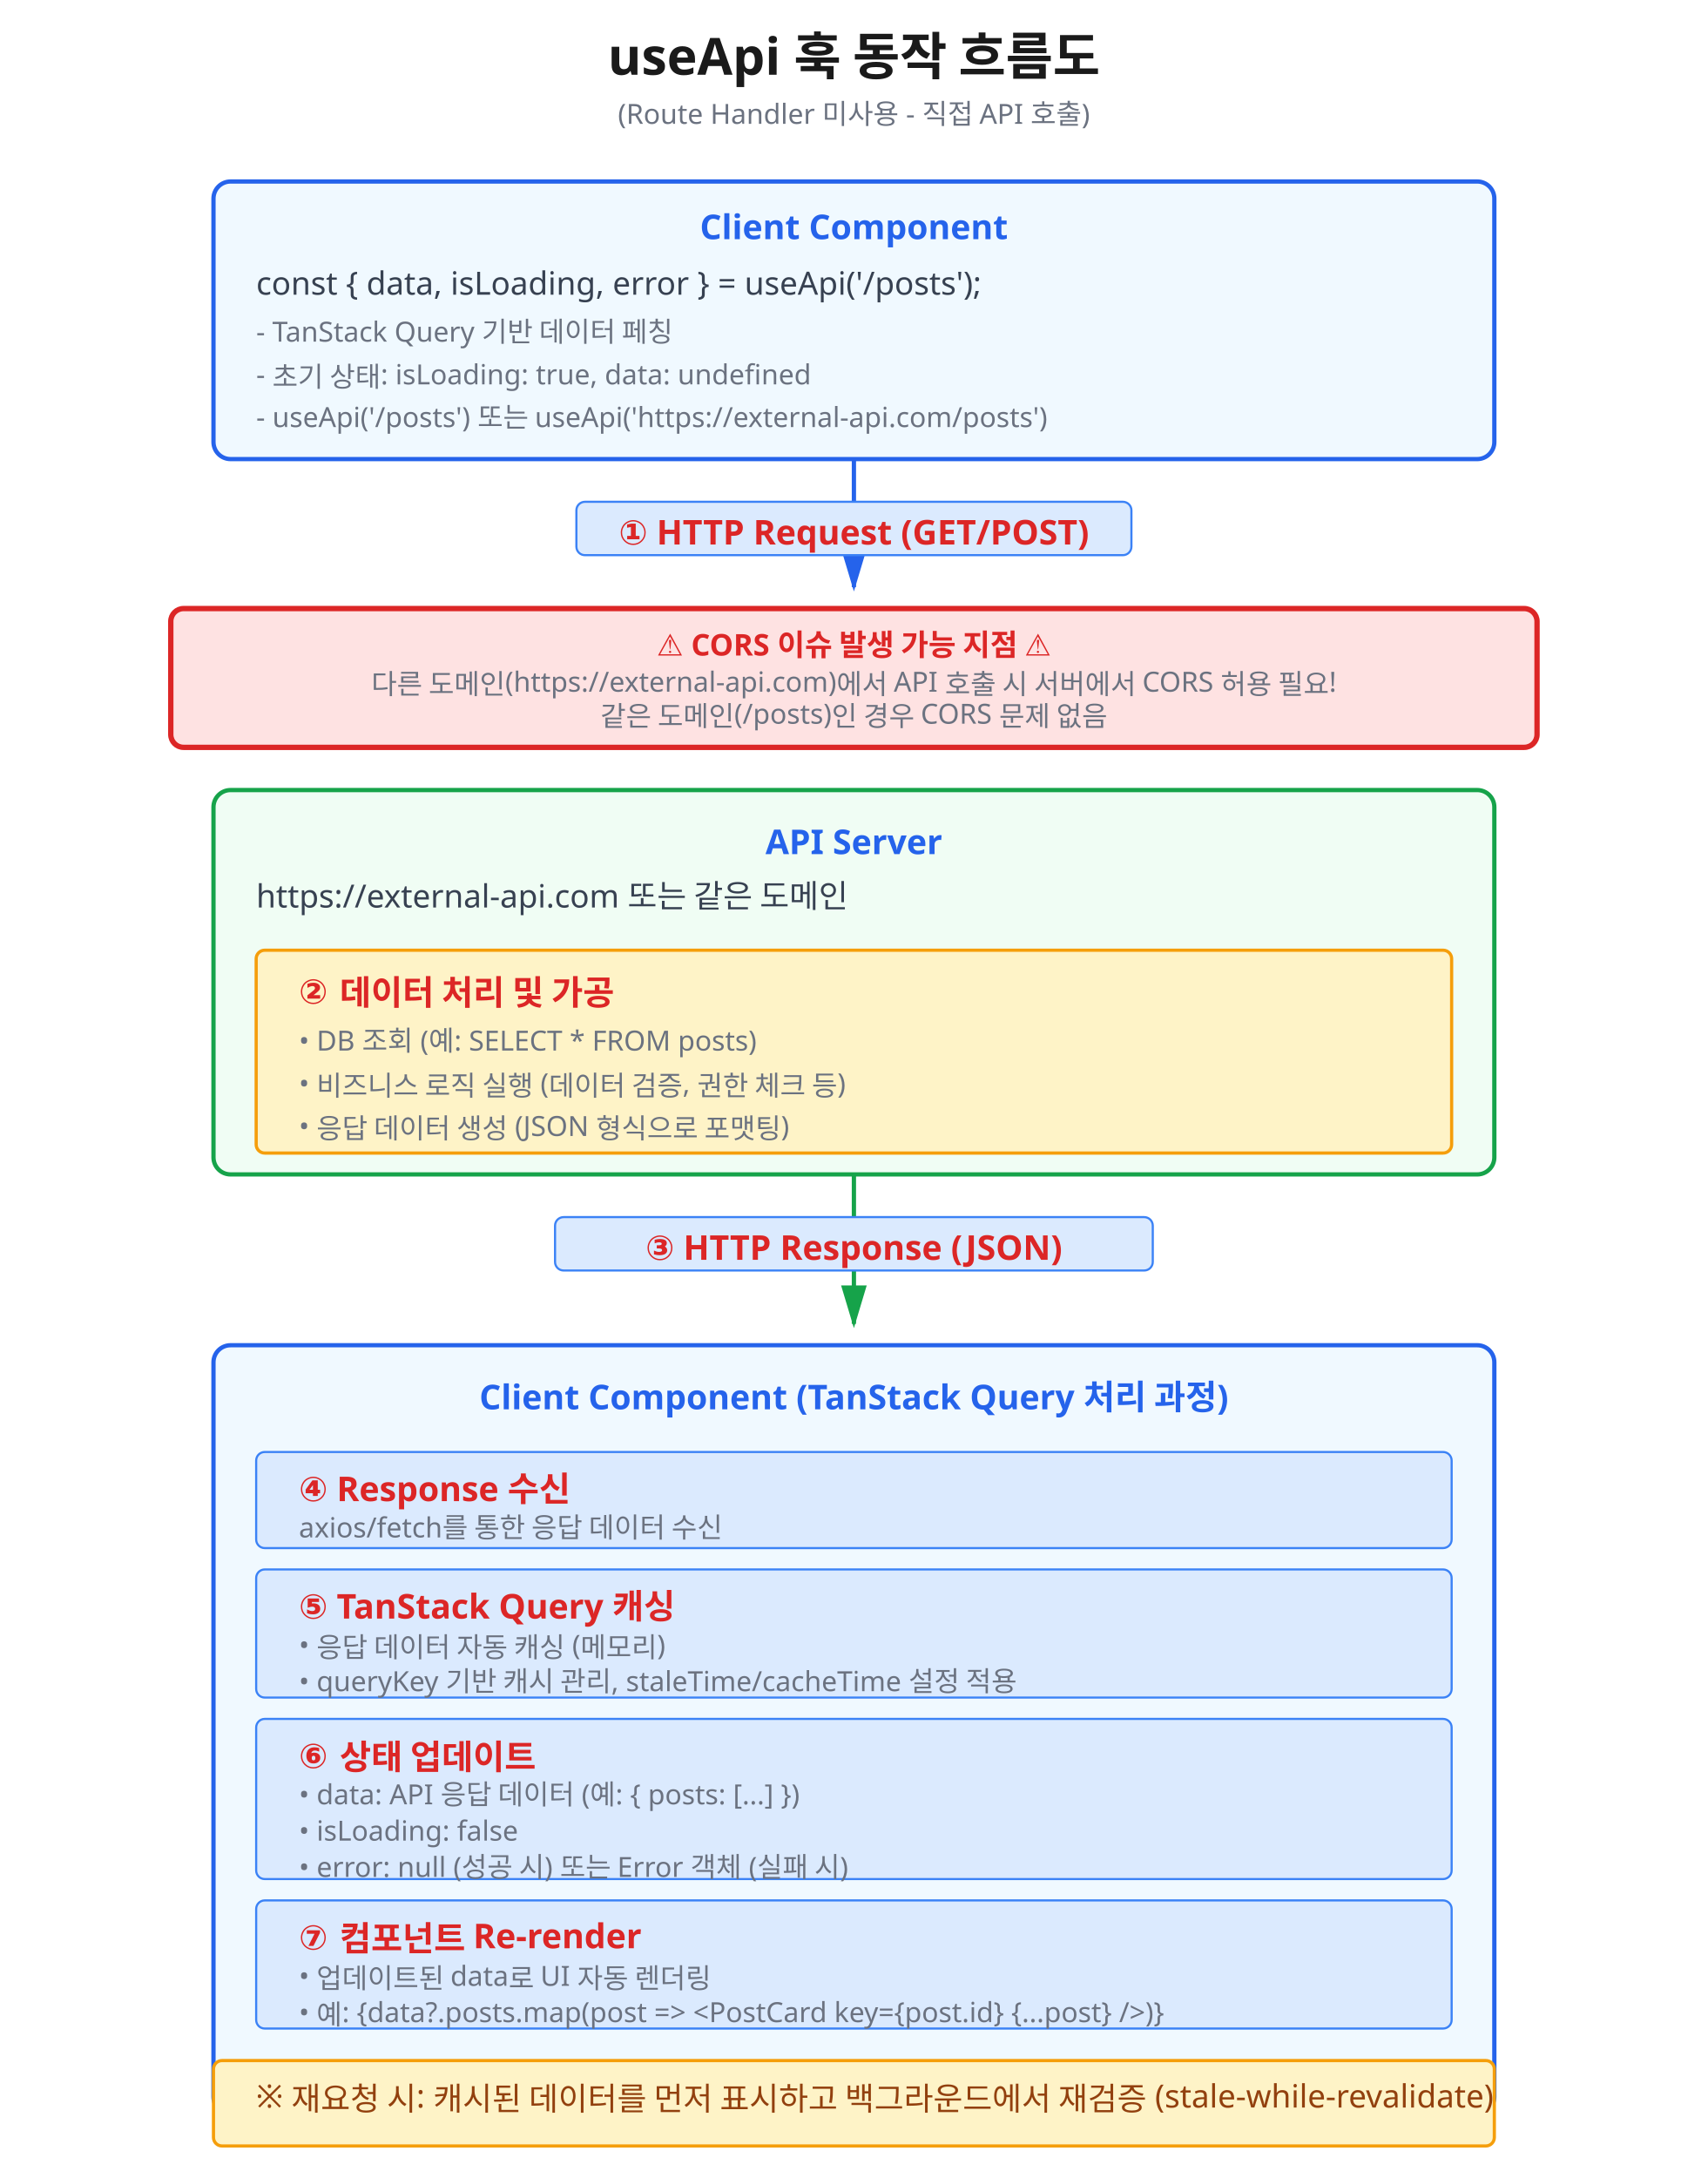
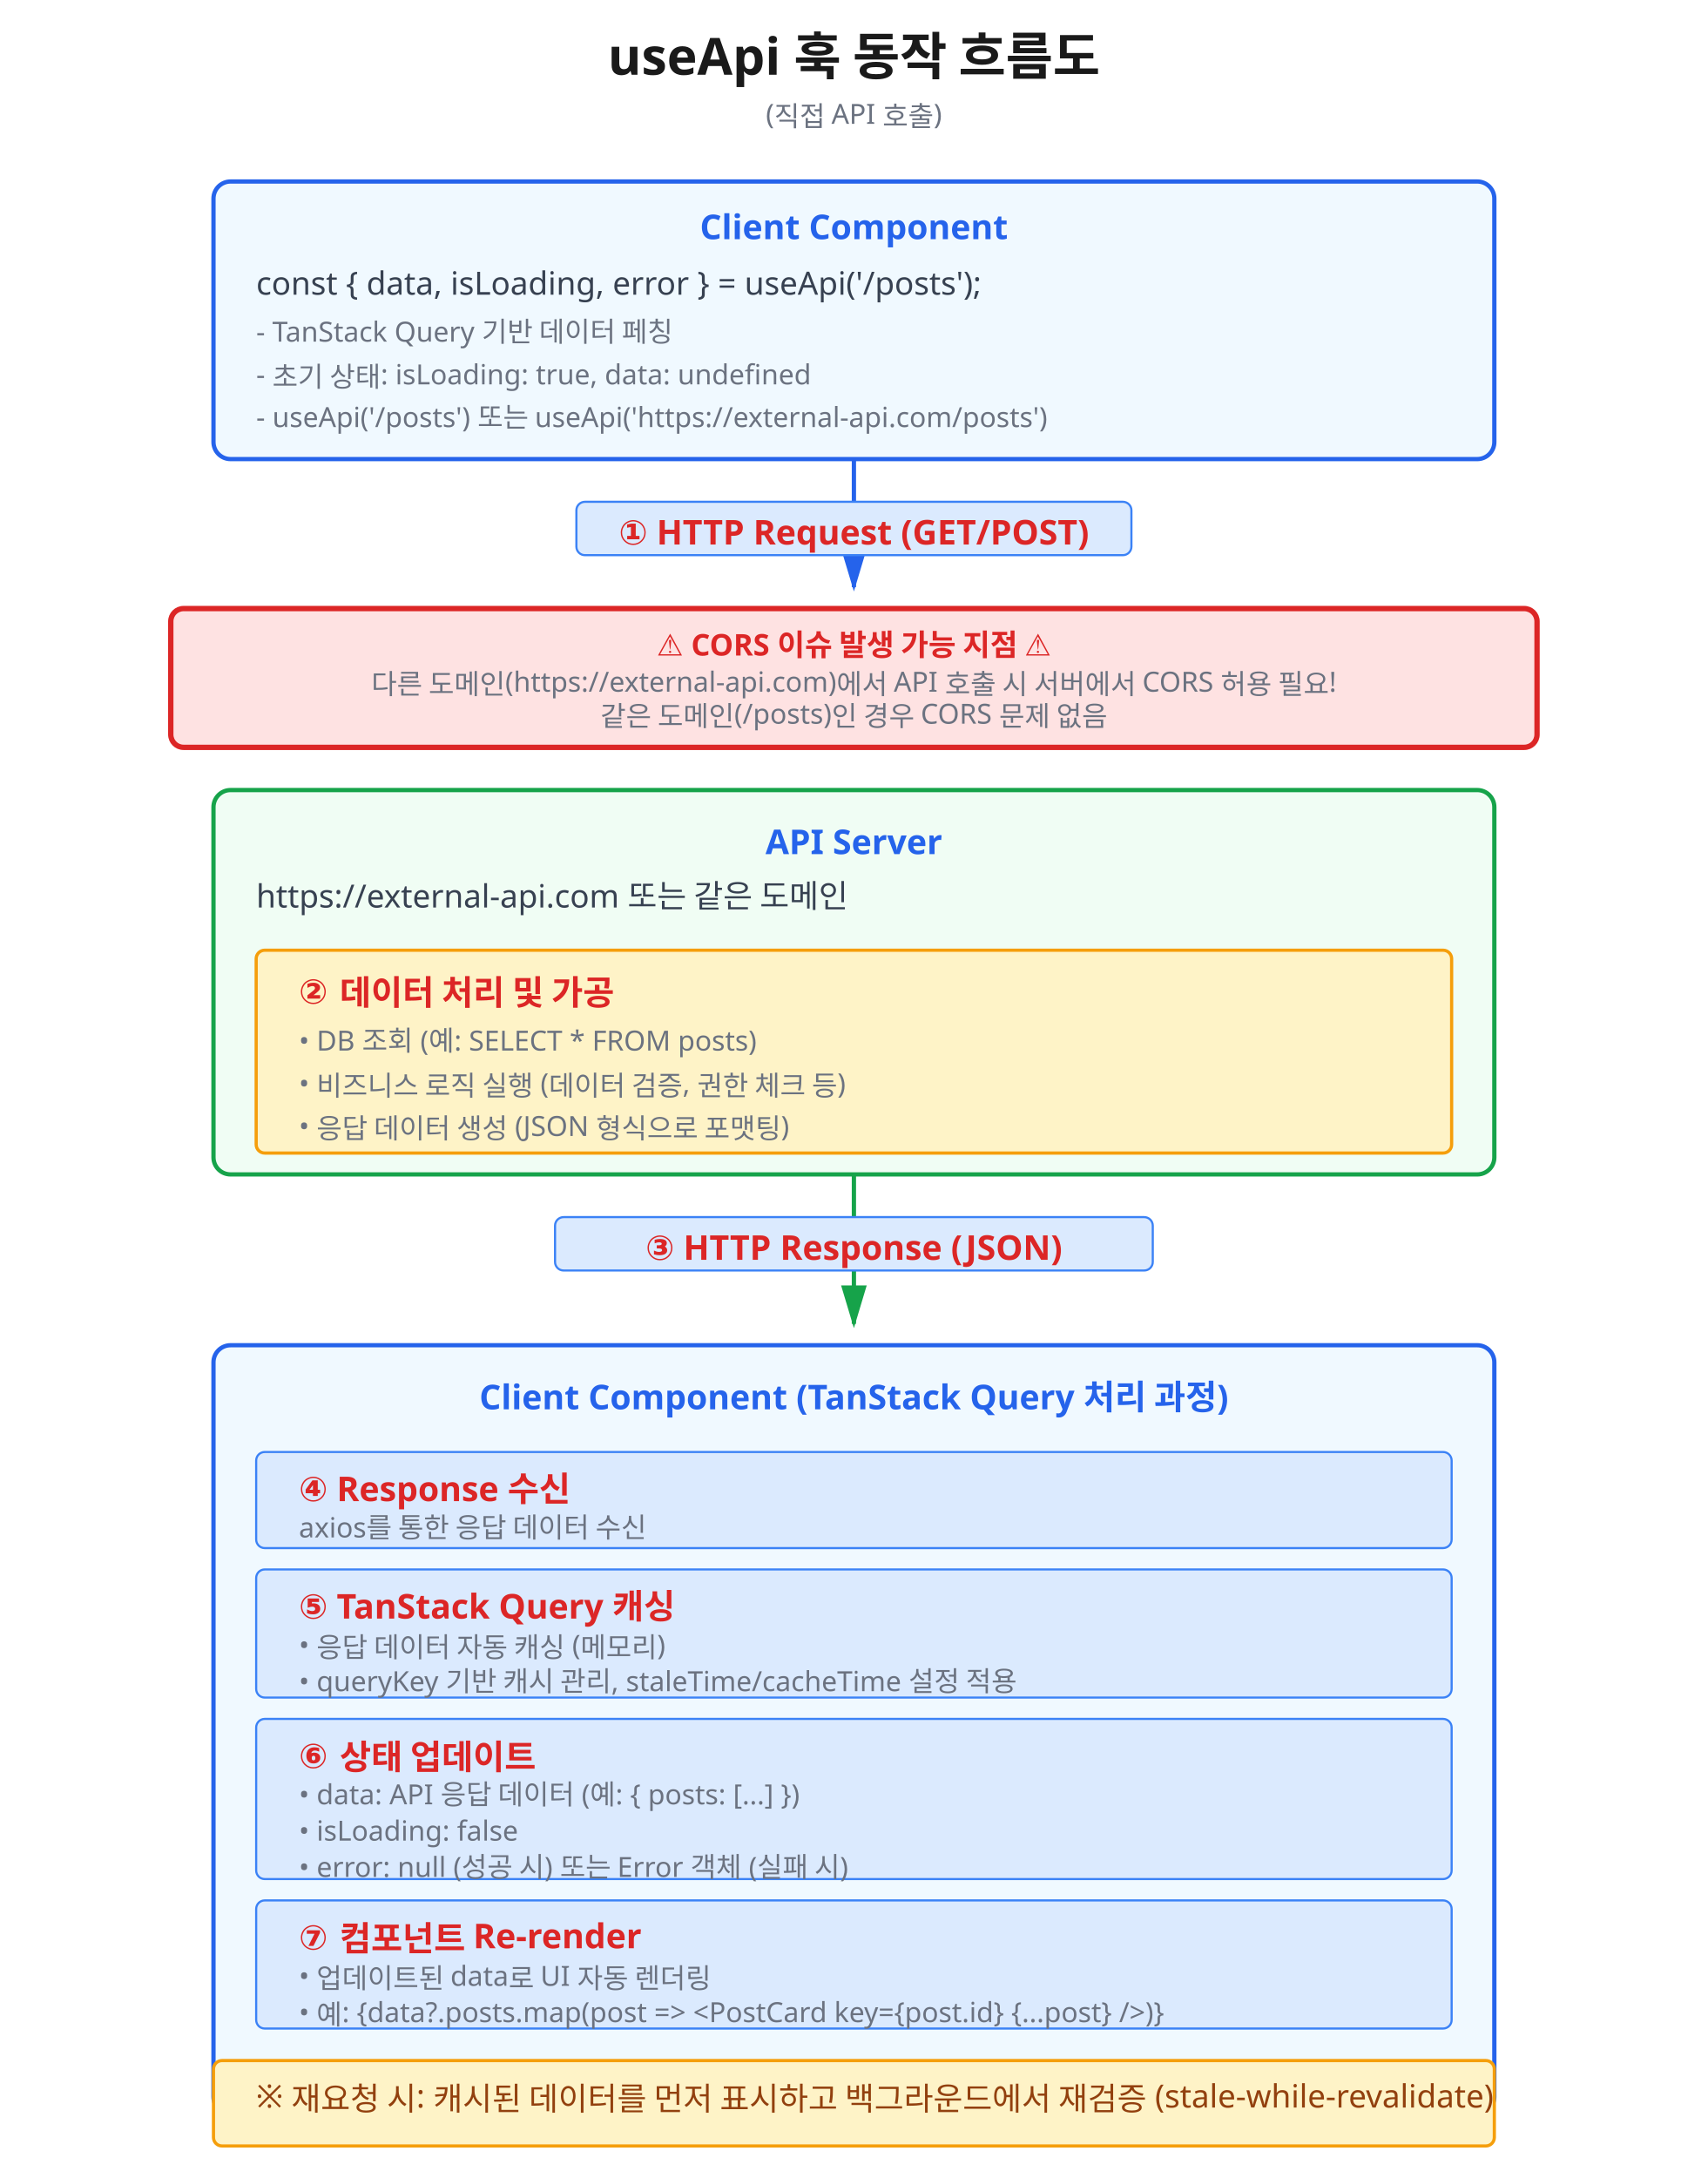
<svg xmlns="http://www.w3.org/2000/svg" viewBox="0 0 800 1020">
  <defs>
    <style>
      .title { font: bold 24px sans-serif; fill: #1a1a1a; }
      .subtitle { font: bold 16px sans-serif; fill: #2563eb; }
      .text { font: 15px sans-serif; fill: #374151; }
      .small-text { font: 13px sans-serif; fill: #6b7280; }
      .step { font: bold 16px sans-serif; fill: #dc2626; }
      .box { fill: #f0f9ff; stroke: #2563eb; stroke-width: 2; rx: 8; }
      .server-box { fill: #f0fdf4; stroke: #16a34a; stroke-width: 2; rx: 8; }
      .arrow { stroke: #2563eb; stroke-width: 2; fill: none; marker-end: url(#arrowhead); }
      .arrow-back { stroke: #16a34a; stroke-width: 2; fill: none; marker-end: url(#arrowhead-green); }
      .note-box { fill: #fef3c7; stroke: #f59e0b; stroke-width: 1.5; rx: 4; }
      .cors-warning { fill: #fee2e2; stroke: #dc2626; stroke-width: 2.5; rx: 6; }
      .cors-text { font: bold 14px sans-serif; fill: #dc2626; }
      .highlight { fill: #dbeafe; stroke: #3b82f6; stroke-width: 1; rx: 4; }
    </style>
    <marker id="arrowhead" markerWidth="10" markerHeight="10" refX="9" refY="3" orient="auto">
      <polygon points="0 0, 10 3, 0 6" fill="#2563eb" />
    </marker>
    <marker id="arrowhead-green" markerWidth="10" markerHeight="10" refX="9" refY="3" orient="auto">
      <polygon points="0 0, 10 3, 0 6" fill="#16a34a" />
    </marker>
  </defs>
  <text x="400" y="35" text-anchor="middle" class="title">useApi 훅 동작 흐름도</text>
-   <text x="400" y="58" text-anchor="middle" class="small-text">(Route Handler 미사용 - 직접 API 호출)</text>
+   <text x="400" y="58" text-anchor="middle" class="small-text">(직접 API 호출)</text>
  <rect x="100" y="85" width="600" height="130" class="box" />
  <text x="400" y="112" text-anchor="middle" class="subtitle">Client Component</text>
  <text x="120" y="138" class="text">const { data, isLoading, error } = useApi('/posts');</text>
  <text x="120" y="160" class="small-text">- TanStack Query 기반 데이터 페칭</text>
  <text x="120" y="180" class="small-text">- 초기 상태: isLoading: true, data: undefined</text>
  <text x="120" y="200" class="small-text">- useApi('/posts') 또는 useApi('https://external-api.com/posts')</text>
  <path d="M 400 215 L 400 275" class="arrow" />
  <rect x="270" y="235" width="260" height="25" class="highlight" />
  <text x="400" y="255" text-anchor="middle" class="step">① HTTP Request (GET/POST)</text>
  <rect x="80" y="285" width="640" height="65" class="cors-warning" />
  <text x="400" y="307" text-anchor="middle" class="cors-text">⚠️ CORS 이슈 발생 가능 지점 ⚠️</text>
  <text x="400" y="325" text-anchor="middle" class="small-text">다른 도메인(https://external-api.com)에서 API 호출 시 서버에서 CORS 허용 필요!</text>
  <text x="400" y="340" text-anchor="middle" class="small-text">같은 도메인(/posts)인 경우 CORS 문제 없음</text>
  <rect x="100" y="370" width="600" height="180" class="server-box" />
  <text x="400" y="400" text-anchor="middle" class="subtitle">API Server</text>
  <text x="120" y="425" class="text">https://external-api.com 또는 같은 도메인</text>
  <rect x="120" y="445" width="560" height="95" class="note-box" />
  <text x="140" y="470" class="step">② 데이터 처리 및 가공</text>
  <text x="140" y="492" class="small-text">• DB 조회 (예: SELECT * FROM posts)</text>
  <text x="140" y="512" class="small-text">• 비즈니스 로직 실행 (데이터 검증, 권한 체크 등)</text>
  <text x="140" y="532" class="small-text">• 응답 데이터 생성 (JSON 형식으로 포맷팅)</text>
  <path d="M 400 550 L 400 620" class="arrow-back" />
  <rect x="260" y="570" width="280" height="25" class="highlight" />
  <text x="400" y="590" text-anchor="middle" class="step">③ HTTP Response (JSON)</text>
  <rect x="100" y="630" width="600" height="360" class="box" />
  <text x="400" y="660" text-anchor="middle" class="subtitle">Client Component (TanStack Query 처리 과정)</text>
  <rect x="120" y="680" width="560" height="45" class="highlight" />
  <text x="140" y="703" class="step">④ Response 수신</text>
-   <text x="140" y="720" class="small-text">axios/fetch를 통한 응답 데이터 수신</text>
+   <text x="140" y="720" class="small-text">axios를 통한 응답 데이터 수신</text>
  <rect x="120" y="735" width="560" height="60" class="highlight" />
  <text x="140" y="758" class="step">⑤ TanStack Query 캐싱</text>
  <text x="140" y="775" class="small-text">• 응답 데이터 자동 캐싱 (메모리)</text>
  <text x="140" y="792" class="small-text">• queryKey 기반 캐시 관리, staleTime/cacheTime 설정 적용</text>
  <rect x="120" y="805" width="560" height="75" class="highlight" />
  <text x="140" y="828" class="step">⑥ 상태 업데이트</text>
  <text x="140" y="845" class="small-text">• data: API 응답 데이터 (예: { posts: [...] })</text>
  <text x="140" y="862" class="small-text">• isLoading: false</text>
  <text x="140" y="879" class="small-text">• error: null (성공 시) 또는 Error 객체 (실패 시)</text>
  <rect x="120" y="890" width="560" height="60" class="highlight" />
  <text x="140" y="913" class="step">⑦ 컴포넌트 Re-render</text>
  <text x="140" y="930" class="small-text">• 업데이트된 data로 UI 자동 렌더링</text>
  <text x="140" y="947" class="small-text">• 예: {data?.posts.map(post =&gt; &lt;PostCard key={post.id} {...post} /&gt;)}</text>
  <rect x="100" y="965" width="600" height="40" class="note-box" />
  <text x="120" y="987" class="text" style="fill: #92400e;">※ 재요청 시: 캐시된 데이터를 먼저 표시하고 백그라운드에서 재검증 (stale-while-revalidate)</text>
</svg>
